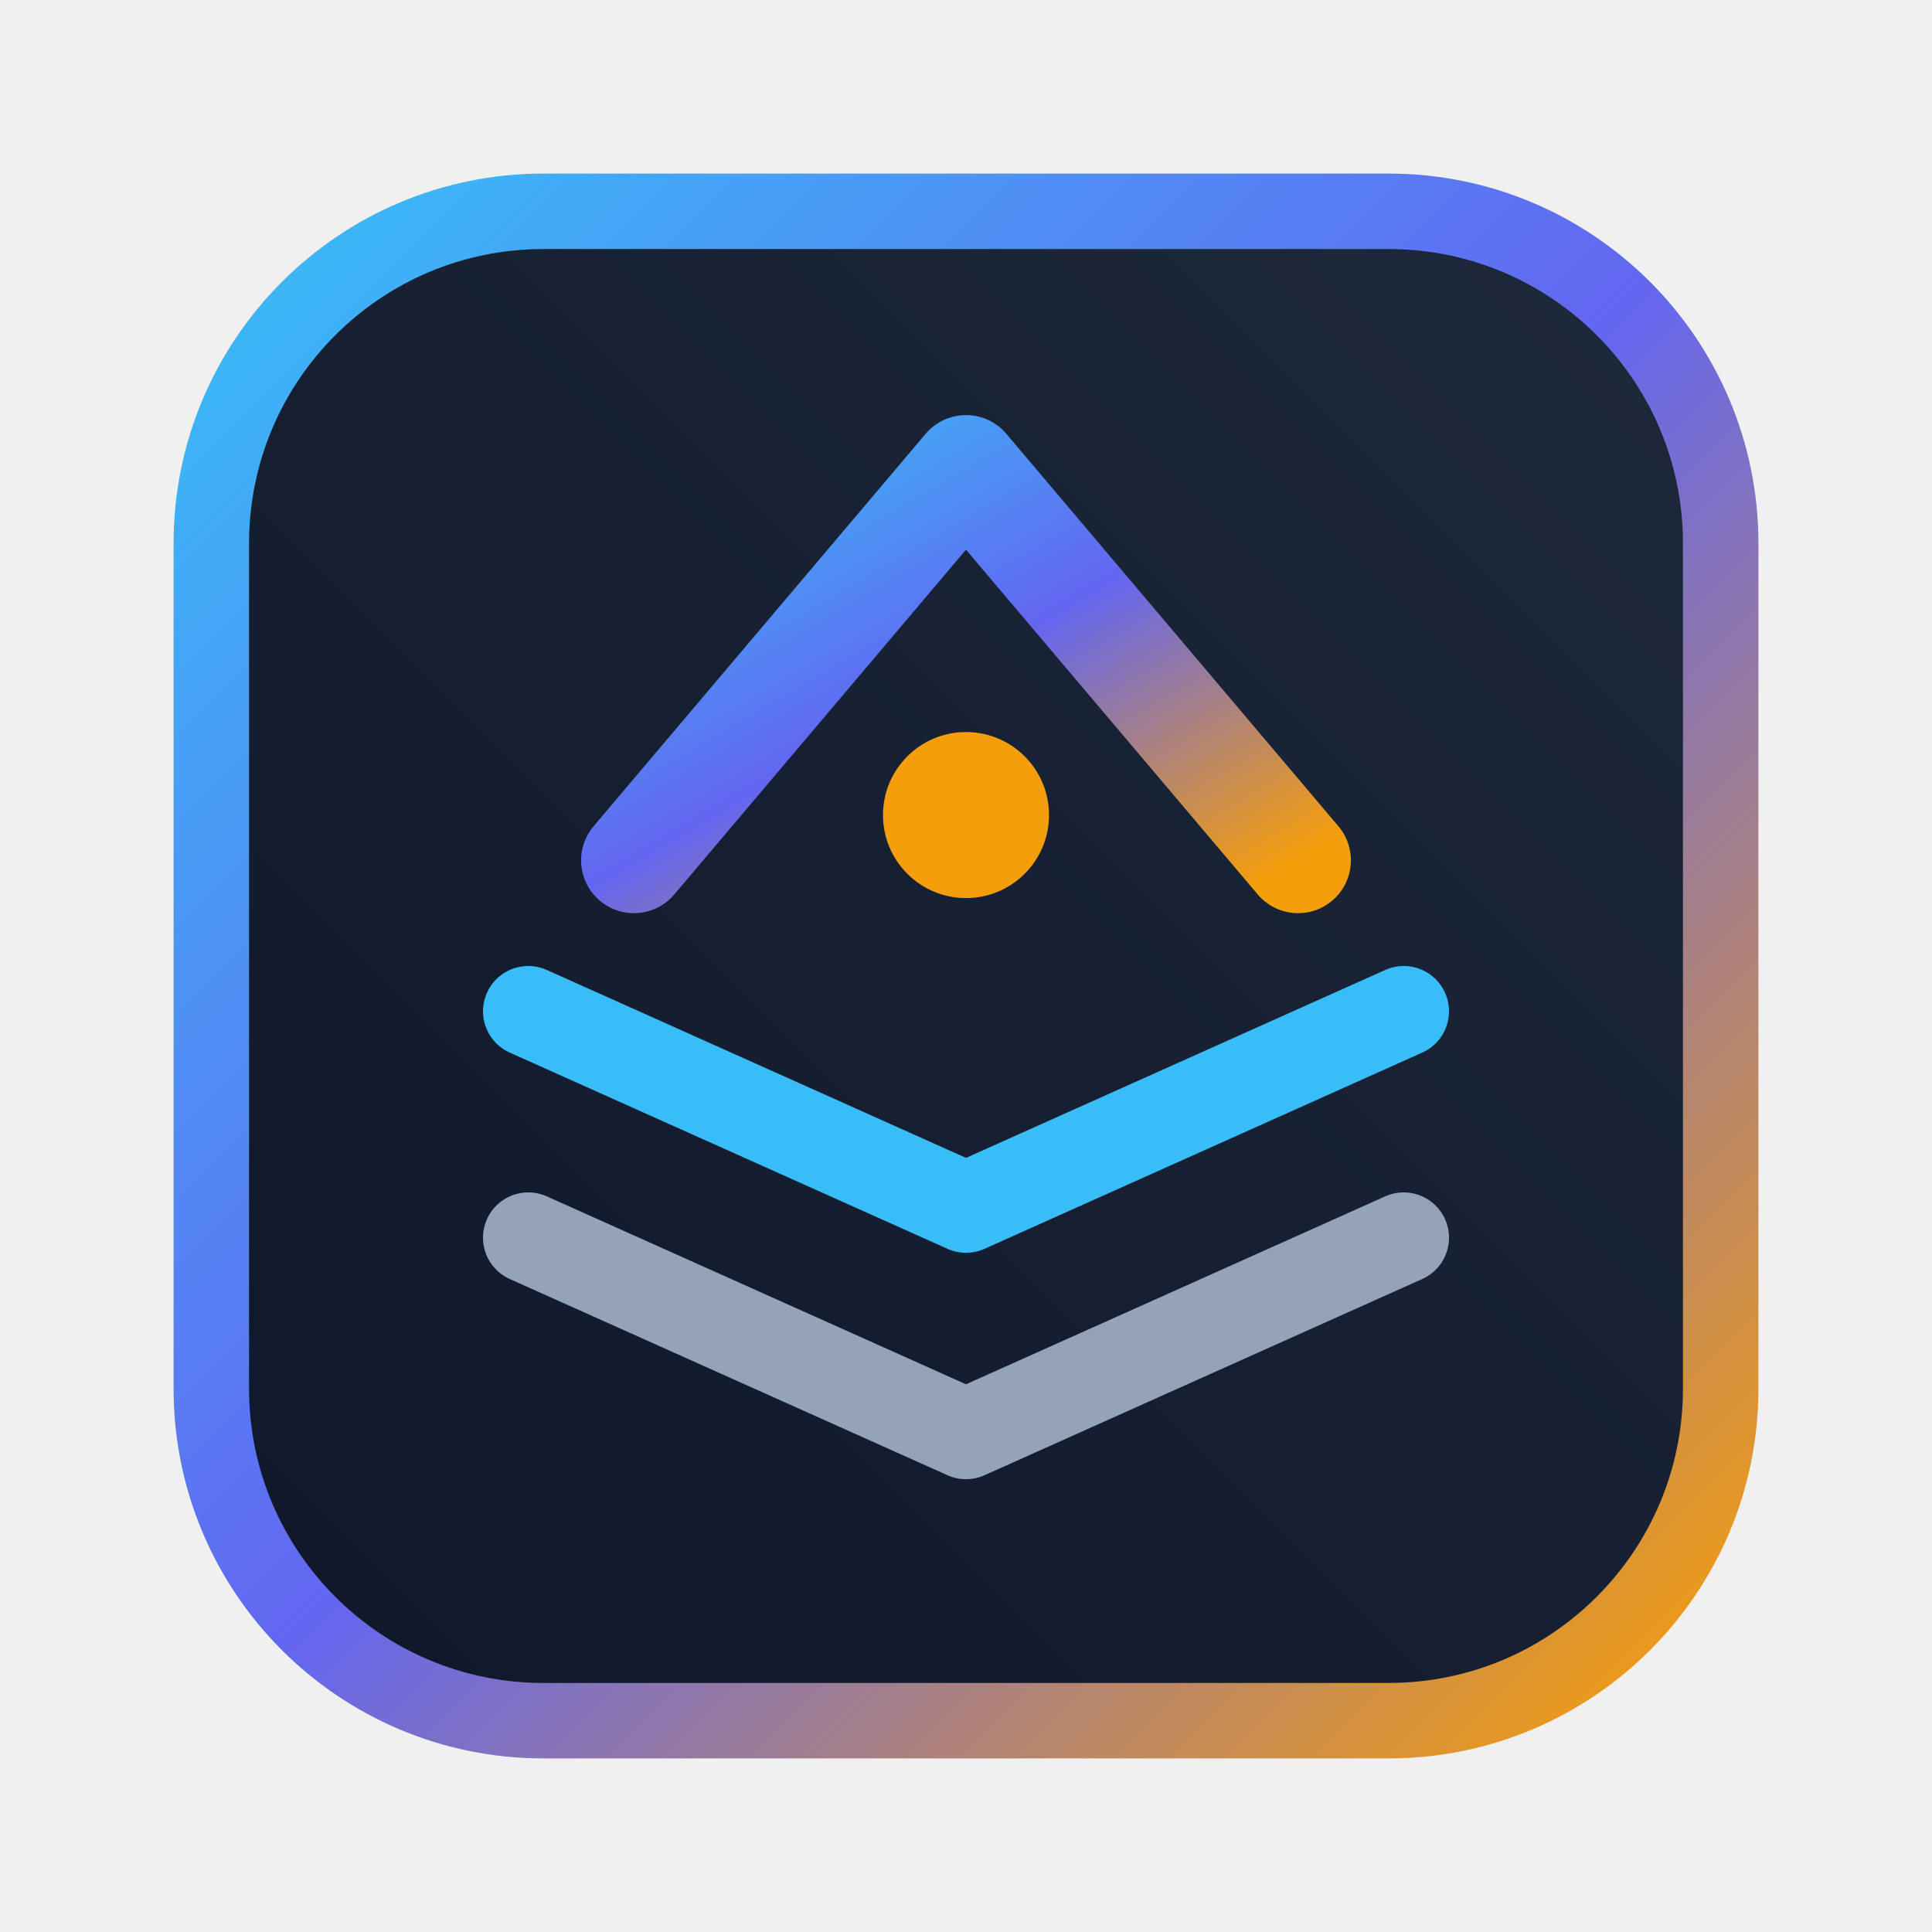
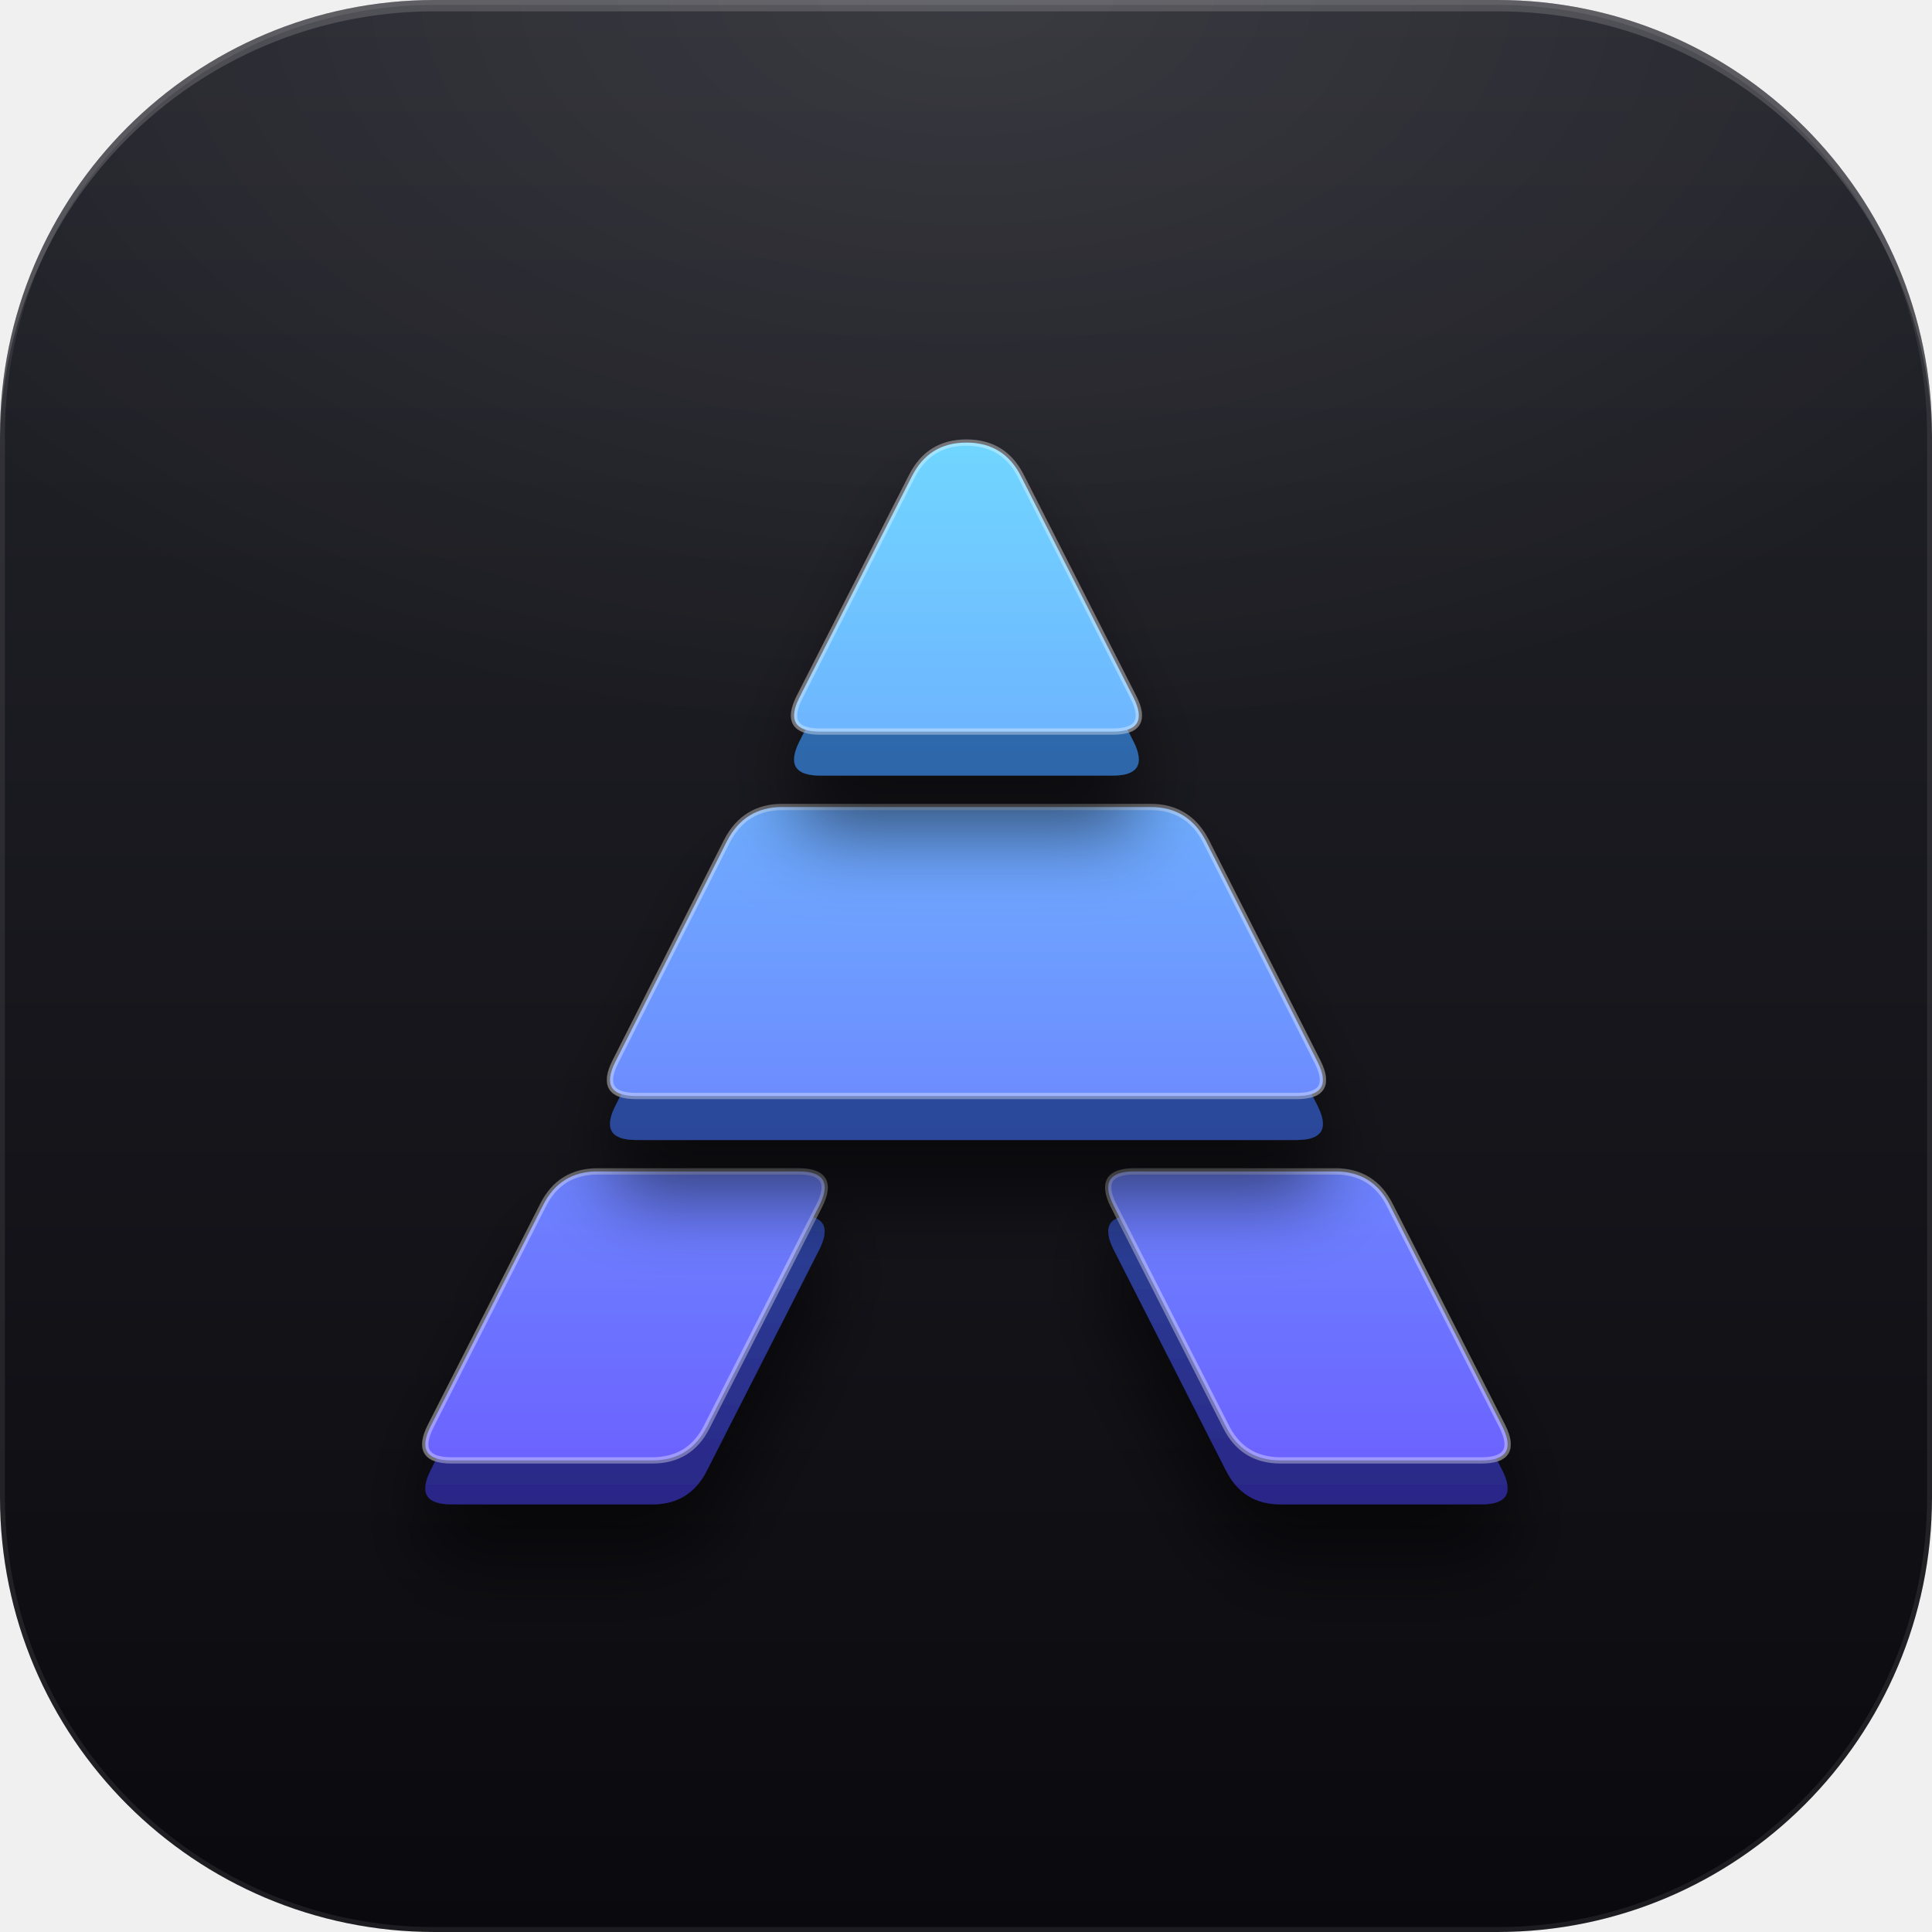
- <svg xmlns="http://www.w3.org/2000/svg" viewBox="0 0 256 256" width="256" height="256" role="img" aria-label="AStack logo">
+ <svg xmlns="http://www.w3.org/2000/svg" viewBox="0 0 1024 1024" width="1024" height="1024" role="img" aria-label="astack app icon (dark)">
  <defs>
-     <linearGradient id="astackGrad" x1="0%" y1="0%" x2="100%" y2="100%">
-       <stop offset="0%" stop-color="#38BDF8" />
-       <stop offset="50%" stop-color="#6366F1" />
-       <stop offset="100%" stop-color="#F59E0B" />
+     <clipPath id="a-clip">
+       <path d="M230.4 0H793.6A230.4 230.4 0 0 1 1024 230.4V793.6A230.4 230.4 0 0 1 793.6 1024H230.4A230.4 230.4 0 0 1 0 793.6V230.4A230.4 230.4 0 0 1 230.4 0Z" />
+     </clipPath>
+     <linearGradient id="a-bg" gradientUnits="userSpaceOnUse" x1="512" y1="-0" x2="512" y2="1024">
+       <stop offset="0" stop-color="#24242C" />
+       <stop offset="1" stop-color="#0A0A0E" />
    </linearGradient>
-     <linearGradient id="astackCore" x1="0%" y1="100%" x2="100%" y2="0%">
-       <stop offset="0%" stop-color="#0F172A" />
-       <stop offset="100%" stop-color="#1E293B" />
+     <radialGradient id="a-sheen" gradientUnits="userSpaceOnUse" cx="0" cy="0" r="1" gradientTransform="translate(512 0) scale(1228.8 716.8)">
+       <stop offset="0" stop-color="#FFFFFF" stop-opacity="0.1" />
+       <stop offset="0.55" stop-color="#FFFFFF" stop-opacity="0" />
+     </radialGradient>
+     <linearGradient id="a-top" gradientUnits="userSpaceOnUse" x1="0" y1="40" x2="0" y2="202">
+       <stop offset="0" stop-color="#6FD6FF" />
+       <stop offset="1" stop-color="#6C63FF" />
    </linearGradient>
+     <linearGradient id="a-side" gradientUnits="userSpaceOnUse" x1="0" y1="40" x2="0" y2="209">
+       <stop offset="0" stop-color="#2F7FB8" />
+       <stop offset="1" stop-color="#2A2386" />
+     </linearGradient>
+     <filter id="a-gsh" x="-30%" y="-30%" width="160%" height="200%" color-interpolation-filters="sRGB">
+       <feDropShadow dx="0" dy="9" stdDeviation="6" flood-color="#000000" flood-opacity="0.55" />
+     </filter>
  </defs>
-   <rect x="28" y="28" width="200" height="200" rx="44" fill="url(#astackCore)" stroke="url(#astackGrad)" stroke-width="10" />
-   <path d="M70 164 L128 190 L186 164" fill="none" stroke="#94A3B8" stroke-width="12" stroke-linecap="round" stroke-linejoin="round" />
-   <path d="M70 134 L128 160 L186 134" fill="none" stroke="#38BDF8" stroke-width="12" stroke-linecap="round" stroke-linejoin="round" />
-   <path d="M84 114 L128 62 L172 114" fill="none" stroke="url(#astackGrad)" stroke-width="14" stroke-linecap="round" stroke-linejoin="round" />
-   <circle cx="128" cy="108" r="11" fill="#F59E0B" />
+   <g clip-path="url(#a-clip)">
+     <rect width="1024" height="1024" fill="url(#a-bg)" />
+     <rect width="1024" height="1024" fill="url(#a-sheen)" />
+     <path fill-rule="evenodd" fill="#FFFFFF" fill-opacity="0.16" d="M230.4 0H793.6A230.4 230.4 0 0 1 1024 230.4V793.6A230.4 230.4 0 0 1 793.6 1024H230.4A230.4 230.4 0 0 1 0 793.6V230.4A230.4 230.4 0 0 1 230.4 0ZM230.4 6H793.6A230.4 230.4 0 0 1 1024 236.4V799.6A230.4 230.4 0 0 1 793.6 1030H230.4A230.4 230.4 0 0 1 0 799.6V236.4A230.4 230.4 0 0 1 230.4 6Z" />
+     <path d="M230.4 0H793.6A230.4 230.4 0 0 1 1024 230.4V793.6A230.4 230.4 0 0 1 793.6 1024H230.4A230.4 230.4 0 0 1 0 793.6V230.4A230.4 230.4 0 0 1 230.4 0Z" fill="none" stroke="#FFFFFF" stroke-opacity="0.08" stroke-width="5.2" />
+     <g transform="translate(112.64 101.38) scale(3.33)">
+       <g filter="url(#a-gsh)">
+         <path transform="translate(0 7)" fill="url(#a-side)" d="M61.3 156L93.3 156Q99.3 156 96.6 161.4L78.7 196.6Q76 202 70 202L38 202Q32 202 34.7 196.6L52.6 161.4Q55.3 156 61.3 156ZM146.7 156L178.7 156Q184.7 156 187.4 161.4L205.3 196.6Q208 202 202 202L170 202Q164 202 161.3 196.6L143.4 161.4Q140.7 156 146.7 156Z" />
+         <path fill="url(#a-top)" stroke="#FFFFFF" stroke-opacity="0.35" stroke-width="1" d="M61.3 156L93.3 156Q99.3 156 96.6 161.4L78.7 196.6Q76 202 70 202L38 202Q32 202 34.7 196.6L52.6 161.4Q55.3 156 61.3 156ZM146.7 156L178.7 156Q184.7 156 187.4 161.4L205.3 196.6Q208 202 202 202L170 202Q164 202 161.3 196.6L143.4 161.4Q140.7 156 146.7 156Z" />
+       </g>
+       <g filter="url(#a-gsh)">
+         <path transform="translate(0 7)" fill="url(#a-side)" d="M90.7 98L149.3 98Q155.3 98 158.1 103.4L175.9 138.6Q178.6 144 172.6 144L67.4 144Q61.4 144 64.1 138.6L81.9 103.4Q84.7 98 90.7 98Z" />
+         <path fill="url(#a-top)" stroke="#FFFFFF" stroke-opacity="0.35" stroke-width="1" d="M90.7 98L149.3 98Q155.3 98 158.1 103.4L175.9 138.6Q178.6 144 172.6 144L67.4 144Q61.4 144 64.1 138.6L81.9 103.4Q84.7 98 90.7 98Z" />
+       </g>
+       <g filter="url(#a-gsh)">
+         <path transform="translate(0 7)" fill="url(#a-side)" d="M120 40Q126 40 128.7 45.4L146.6 80.6Q149.3 86 143.3 86L96.7 86Q90.7 86 93.4 80.6L111.3 45.4Q114 40 120 40Z" />
+         <path fill="url(#a-top)" stroke="#FFFFFF" stroke-opacity="0.35" stroke-width="1" d="M120 40Q126 40 128.7 45.4L146.6 80.6Q149.3 86 143.3 86L96.7 86Q90.7 86 93.4 80.6L111.3 45.4Q114 40 120 40Z" />
+       </g>
+     </g>
+   </g>
</svg>
